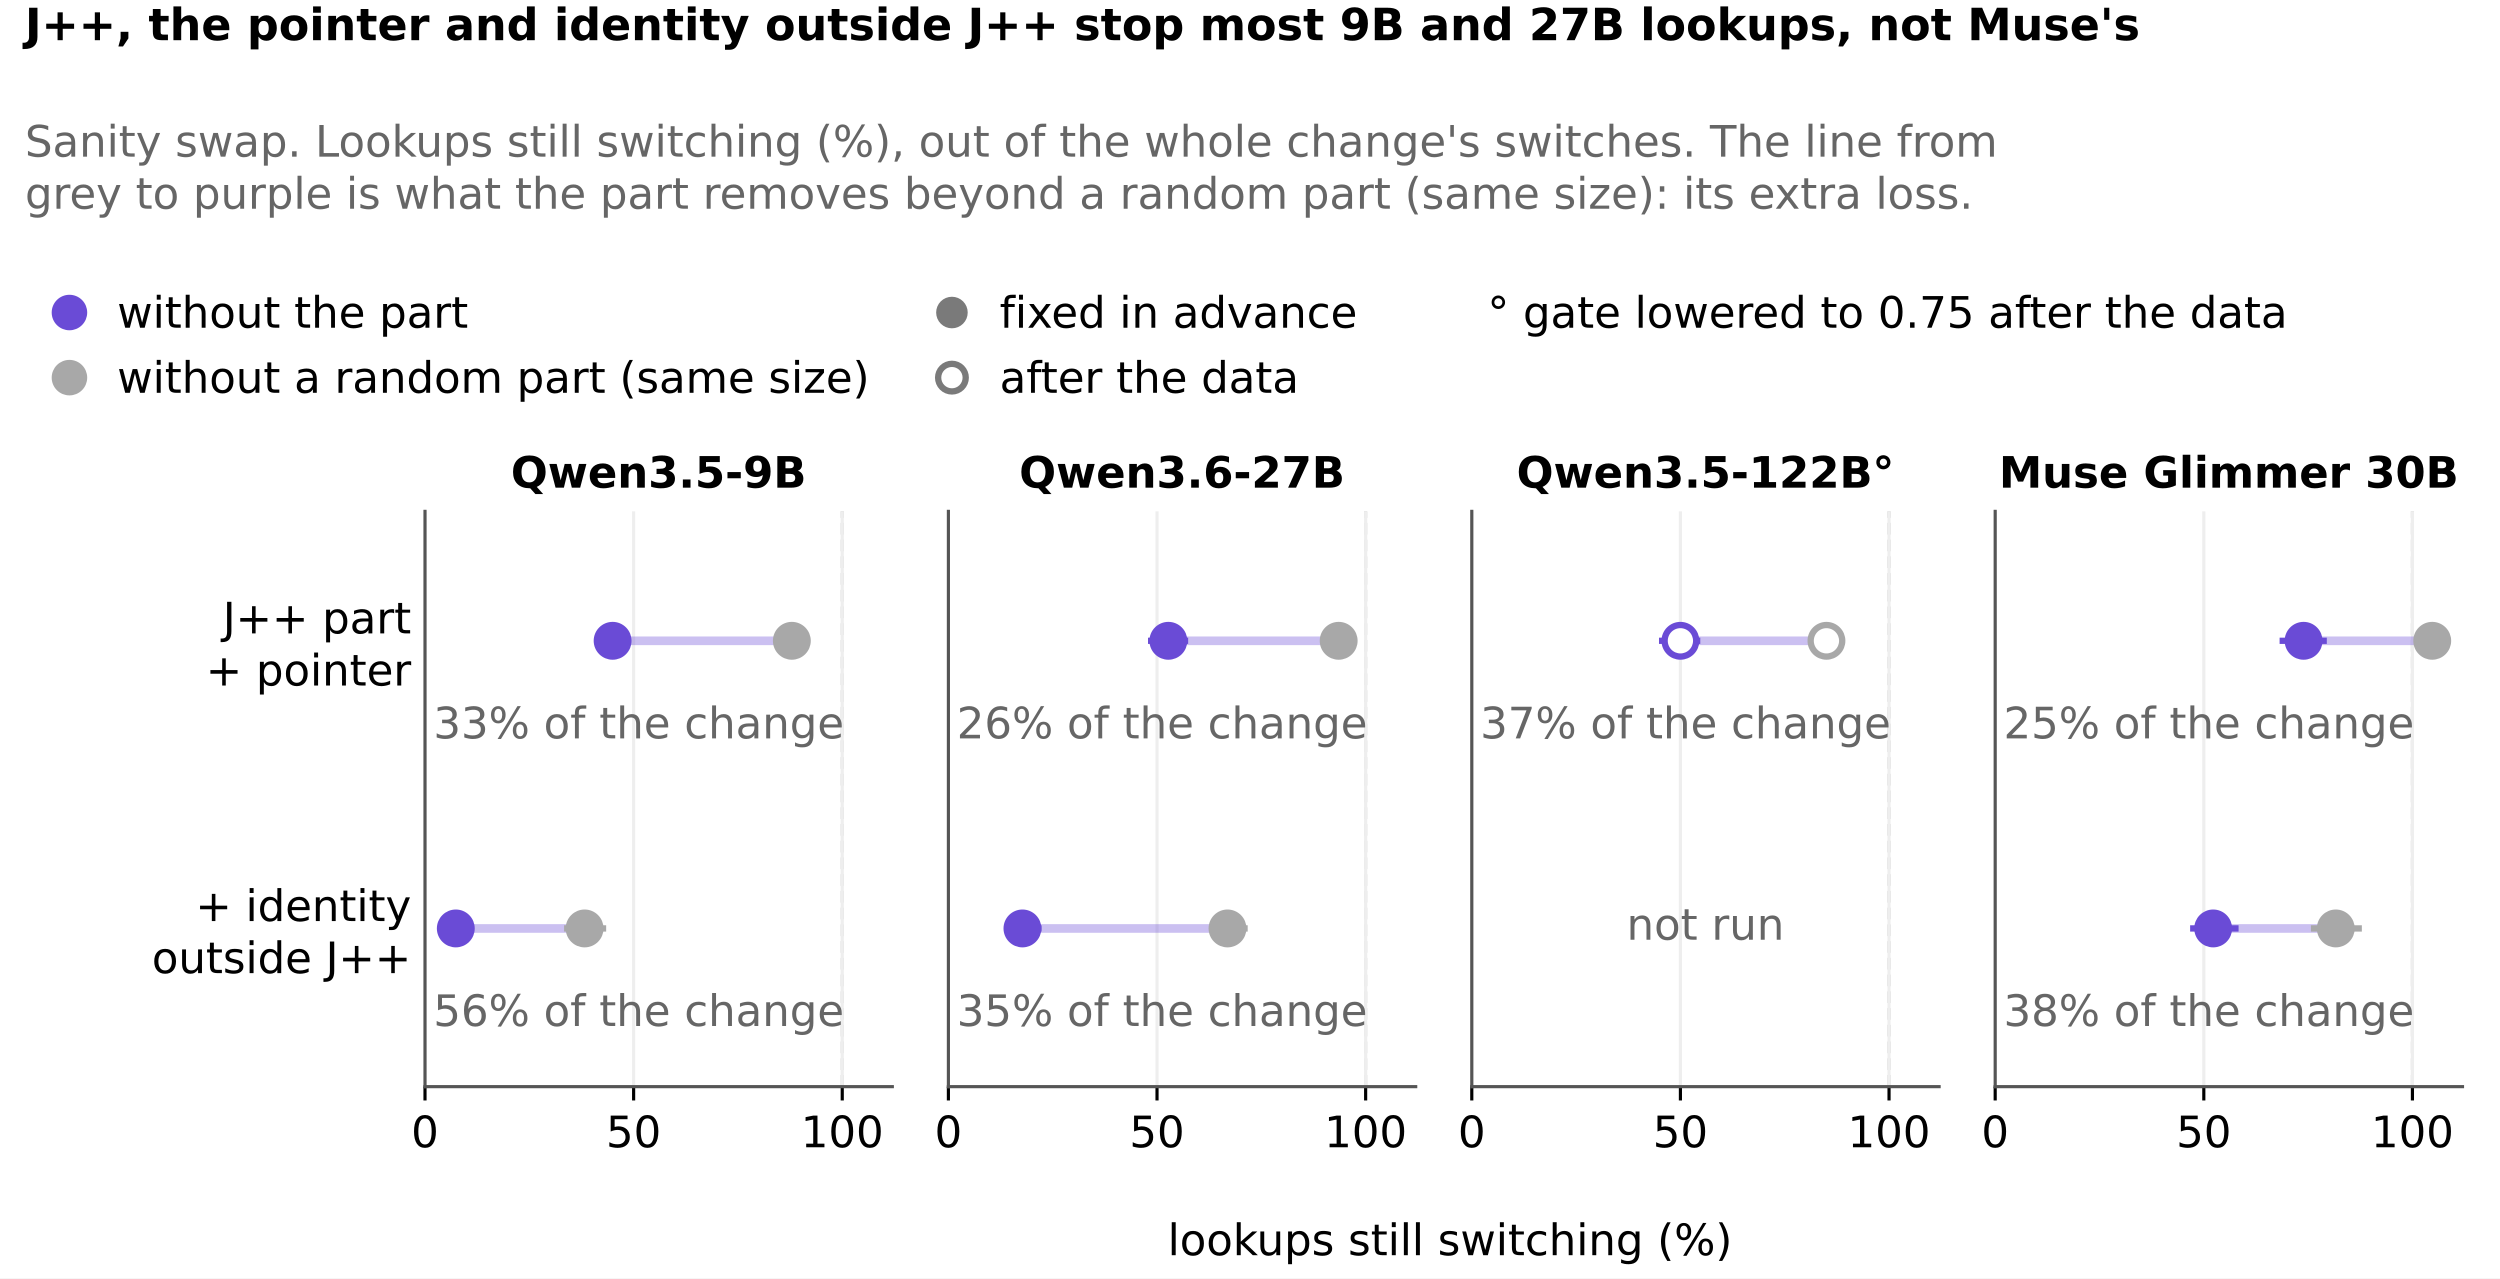
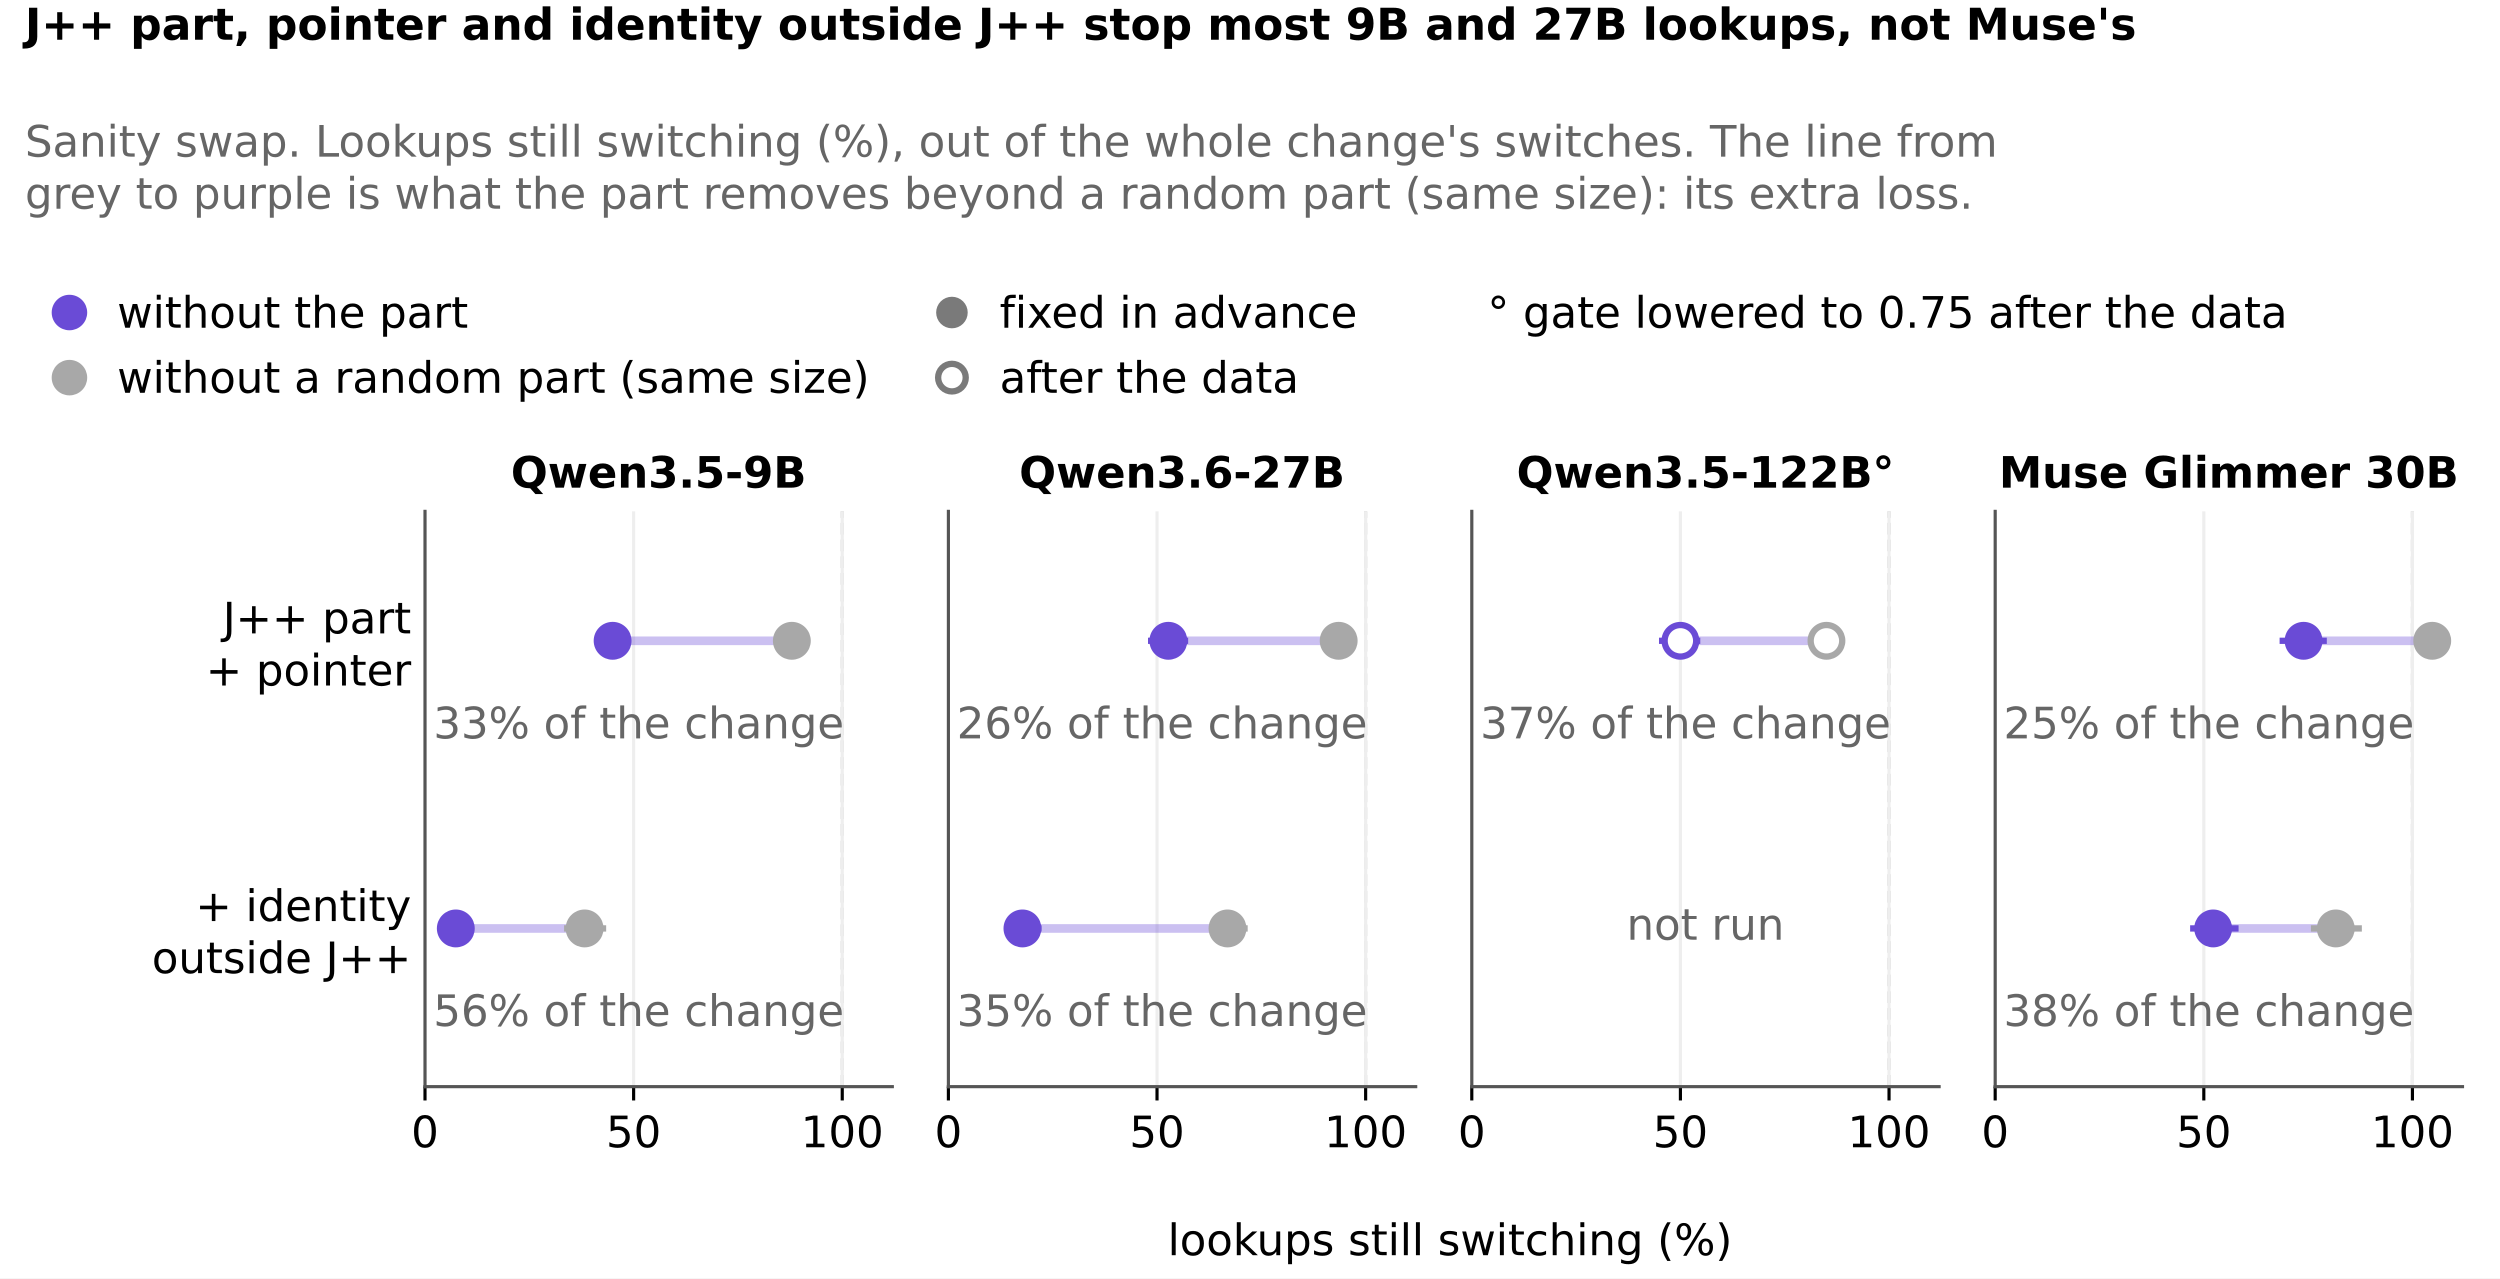
<svg xmlns="http://www.w3.org/2000/svg" xmlns:xlink="http://www.w3.org/1999/xlink" width="633.6pt" height="324pt" viewBox="0 0 633.6 324" version="1.1">
  <defs>
    <style type="text/css">*{stroke-linejoin: round; stroke-linecap: butt}</style>
  </defs>
  <g id="figure_1">
    <g id="patch_1">
      <path d="M 0 324  L 633.6 324  L 633.6 0  L 0 0  z " style="fill: #ffffff" />
    </g>
    <g id="axes_1">
      <g id="patch_2">
        <path d="M 107.712 275.4  L 226.149 275.4  L 226.149 129.6  L 107.712 129.6  z " style="fill: #ffffff" />
      </g>
      <g id="line2d_1">
-         <path d="M 213.459 275.4  L 213.459 129.6  " clip-path="url(#pc2bf61336a)" style="fill: none; stroke-dasharray: 2.96,1.28; stroke-dashoffset: 0; stroke: #cccccc; stroke-width: 0.8" />
+         <path d="M 213.459 275.4  L 213.459 129.6  " clip-path="url(#p807d69a09d)" style="fill: none; stroke-dasharray: 2.96,1.28; stroke-dashoffset: 0; stroke: #cccccc; stroke-width: 0.8" />
      </g>
      <g id="matplotlib.axis_1">
        <g id="xtick_1">
          <g id="line2d_2">
-             <path d="M 107.712 275.4  L 107.712 129.6  " clip-path="url(#pc2bf61336a)" style="fill: none; stroke: #eeeeee; stroke-width: 0.8; stroke-linecap: square" />
+             <path d="M 107.712 275.4  L 107.712 129.6  " clip-path="url(#p807d69a09d)" style="fill: none; stroke: #eeeeee; stroke-width: 0.8; stroke-linecap: square" />
          </g>
          <g id="line2d_3">
            <defs>
-               <path id="mfc5deb0e17" d="M 0 0  L 0 3.5  " style="stroke: #000000; stroke-width: 0.8" />
+               <path id="m2e391ee3d0" d="M 0 0  L 0 3.5  " style="stroke: #000000; stroke-width: 0.8" />
            </defs>
            <g>
-               <use xlink:href="#mfc5deb0e17" x="107.712" y="275.4" style="stroke: #000000; stroke-width: 0.8" />
+               <use xlink:href="#m2e391ee3d0" x="107.712" y="275.4" style="stroke: #000000; stroke-width: 0.8" />
            </g>
          </g>
          <g id="text_1">
            <text style="font-size: 11px; font-family: 'DejaVu Sans'; text-anchor: middle" x="107.712" y="290.757" transform="rotate(-0 107.712 290.7574)">0</text>
          </g>
        </g>
        <g id="xtick_2">
          <g id="line2d_4">
-             <path d="M 160.586 275.4  L 160.586 129.6  " clip-path="url(#pc2bf61336a)" style="fill: none; stroke: #eeeeee; stroke-width: 0.8; stroke-linecap: square" />
+             <path d="M 160.586 275.4  L 160.586 129.6  " clip-path="url(#p807d69a09d)" style="fill: none; stroke: #eeeeee; stroke-width: 0.8; stroke-linecap: square" />
          </g>
          <g id="line2d_5">
            <g>
-               <use xlink:href="#mfc5deb0e17" x="160.586" y="275.4" style="stroke: #000000; stroke-width: 0.8" />
+               <use xlink:href="#m2e391ee3d0" x="160.586" y="275.4" style="stroke: #000000; stroke-width: 0.8" />
            </g>
          </g>
          <g id="text_2">
            <text style="font-size: 11px; font-family: 'DejaVu Sans'; text-anchor: middle" x="160.586" y="290.757" transform="rotate(-0 160.5855 290.7574)">50</text>
          </g>
        </g>
        <g id="xtick_3">
          <g id="line2d_6">
-             <path d="M 213.459 275.4  L 213.459 129.6  " clip-path="url(#pc2bf61336a)" style="fill: none; stroke: #eeeeee; stroke-width: 0.8; stroke-linecap: square" />
+             <path d="M 213.459 275.4  L 213.459 129.6  " clip-path="url(#p807d69a09d)" style="fill: none; stroke: #eeeeee; stroke-width: 0.8; stroke-linecap: square" />
          </g>
          <g id="line2d_7">
            <g>
-               <use xlink:href="#mfc5deb0e17" x="213.459" y="275.4" style="stroke: #000000; stroke-width: 0.8" />
+               <use xlink:href="#m2e391ee3d0" x="213.459" y="275.4" style="stroke: #000000; stroke-width: 0.8" />
            </g>
          </g>
          <g id="text_3">
            <text style="font-size: 11px; font-family: 'DejaVu Sans'; text-anchor: middle" x="213.459" y="290.757" transform="rotate(-0 213.4591 290.7574)">100</text>
          </g>
        </g>
      </g>
      <g id="matplotlib.axis_2">
        <g id="ytick_1">
          <g id="line2d_8" />
          <g id="text_4">
            <text style="font-size: 11px; font-family: 'DejaVu Sans'" transform="translate(56.47716 160.5327)">J++ part</text>
            <text style="font-size: 11px; font-family: 'DejaVu Sans'" transform="translate(52.1545 173.7358)">+ pointer</text>
          </g>
        </g>
        <g id="ytick_2">
          <g id="line2d_9" />
          <g id="text_5">
            <text style="font-size: 11px; font-family: 'DejaVu Sans'" transform="translate(49.52825 233.4332)">+ identity</text>
            <text style="font-size: 11px; font-family: 'DejaVu Sans'" transform="translate(38.48356 246.6362)">outside J++</text>
          </g>
        </g>
      </g>
      <g id="line2d_10">
-         <path d="M 200.684 162.405  L 155.263 162.405  " clip-path="url(#pc2bf61336a)" style="fill: none; stroke: #6a4bd6; stroke-opacity: 0.35; stroke-width: 2.2; stroke-linecap: square" />
+         <path d="M 200.684 162.405  L 155.263 162.405  " clip-path="url(#p807d69a09d)" style="fill: none; stroke: #6a4bd6; stroke-opacity: 0.35; stroke-width: 2.2; stroke-linecap: square" />
      </g>
      <g id="line2d_11">
-         <path d="M 148.166 235.305  L 115.519 235.305  " clip-path="url(#pc2bf61336a)" style="fill: none; stroke: #6a4bd6; stroke-opacity: 0.35; stroke-width: 2.2; stroke-linecap: square" />
+         <path d="M 148.166 235.305  L 115.519 235.305  " clip-path="url(#p807d69a09d)" style="fill: none; stroke: #6a4bd6; stroke-opacity: 0.35; stroke-width: 2.2; stroke-linecap: square" />
      </g>
      <g id="patch_3">
        <path d="M 107.712 275.4  L 107.712 129.6  " style="fill: none; stroke: #555555; stroke-width: 0.8; stroke-linejoin: miter; stroke-linecap: square" />
      </g>
      <g id="patch_4">
        <path d="M 107.712 275.4  L 226.149 275.4  " style="fill: none; stroke: #555555; stroke-width: 0.8; stroke-linejoin: miter; stroke-linecap: square" />
      </g>
      <g id="line2d_12">
-         <path d="M 150.592 162.405  L 159.476 162.405  " clip-path="url(#pc2bf61336a)" style="fill: none; stroke: #6a4bd6; stroke-width: 1.6" />
+         <path d="M 150.592 162.405  L 159.476 162.405  " clip-path="url(#p807d69a09d)" style="fill: none; stroke: #6a4bd6; stroke-width: 1.6" />
      </g>
      <g id="line2d_13">
-         <path d="M 196.155 162.405  L 204.759 162.405  " clip-path="url(#pc2bf61336a)" style="fill: none; stroke: #a8a8a8; stroke-width: 1.6" />
+         <path d="M 196.155 162.405  L 204.759 162.405  " clip-path="url(#p807d69a09d)" style="fill: none; stroke: #a8a8a8; stroke-width: 1.6" />
      </g>
      <g id="text_6">
        <text style="font-size: 11px; font-family: 'DejaVu Sans'; text-anchor: start; fill: #666666" x="109.827" y="187.133" transform="rotate(-0 109.8269 187.1329)">33% of the change</text>
      </g>
      <g id="line2d_14">
-         <path d="M 112.405 235.305  L 119.174 235.305  " clip-path="url(#pc2bf61336a)" style="fill: none; stroke: #6a4bd6; stroke-width: 1.6" />
+         <path d="M 112.405 235.305  L 119.174 235.305  " clip-path="url(#p807d69a09d)" style="fill: none; stroke: #6a4bd6; stroke-width: 1.6" />
      </g>
      <g id="line2d_15">
-         <path d="M 142.961 235.305  L 153.624 235.305  " clip-path="url(#pc2bf61336a)" style="fill: none; stroke: #a8a8a8; stroke-width: 1.6" />
+         <path d="M 142.961 235.305  L 153.624 235.305  " clip-path="url(#p807d69a09d)" style="fill: none; stroke: #a8a8a8; stroke-width: 1.6" />
      </g>
      <g id="text_7">
        <text style="font-size: 11px; font-family: 'DejaVu Sans'; text-anchor: start; fill: #666666" x="109.827" y="260.033" transform="rotate(-0 109.8269 260.0329)">56% of the change</text>
      </g>
      <g id="text_8">
        <text style="font-weight: 700; font-size: 11px; font-family: 'DejaVu Sans'; text-anchor: middle" x="166.93" y="123.6" transform="rotate(-0 166.9303 123.6)">Qwen3.5-9B</text>
      </g>
      <g id="line2d_16">
        <defs>
-           <path id="m7cb4931697" d="M 0 4  C 1.061 4 2.078 3.579 2.828 2.828  C 3.579 2.078 4 1.061 4 0  C 4 -1.061 3.579 -2.078 2.828 -2.828  C 2.078 -3.579 1.061 -4 0 -4  C -1.061 -4 -2.078 -3.579 -2.828 -2.828  C -3.579 -2.078 -4 -1.061 -4 0  C -4 1.061 -3.579 2.078 -2.828 2.828  C -2.078 3.579 -1.061 4 0 4  z " style="stroke: #6a4bd6; stroke-width: 1.6" />
-         </defs>
-         <g clip-path="url(#pc2bf61336a)">
-           <use xlink:href="#m7cb4931697" x="155.263" y="162.405" style="fill: #6a4bd6; stroke: #6a4bd6; stroke-width: 1.6" />
+           <path id="md0833ea35b" d="M 0 4  C 1.061 4 2.078 3.579 2.828 2.828  C 3.579 2.078 4 1.061 4 0  C 4 -1.061 3.579 -2.078 2.828 -2.828  C 2.078 -3.579 1.061 -4 0 -4  C -1.061 -4 -2.078 -3.579 -2.828 -2.828  C -3.579 -2.078 -4 -1.061 -4 0  C -4 1.061 -3.579 2.078 -2.828 2.828  C -2.078 3.579 -1.061 4 0 4  z " style="stroke: #6a4bd6; stroke-width: 1.6" />
+         </defs>
+         <g clip-path="url(#p807d69a09d)">
+           <use xlink:href="#md0833ea35b" x="155.263" y="162.405" style="fill: #6a4bd6; stroke: #6a4bd6; stroke-width: 1.6" />
        </g>
      </g>
      <g id="line2d_17">
        <defs>
-           <path id="ma05394bdfc" d="M 0 4  C 1.061 4 2.078 3.579 2.828 2.828  C 3.579 2.078 4 1.061 4 0  C 4 -1.061 3.579 -2.078 2.828 -2.828  C 2.078 -3.579 1.061 -4 0 -4  C -1.061 -4 -2.078 -3.579 -2.828 -2.828  C -3.579 -2.078 -4 -1.061 -4 0  C -4 1.061 -3.579 2.078 -2.828 2.828  C -2.078 3.579 -1.061 4 0 4  z " style="stroke: #a8a8a8; stroke-width: 1.6" />
-         </defs>
-         <g clip-path="url(#pc2bf61336a)">
-           <use xlink:href="#ma05394bdfc" x="200.684" y="162.405" style="fill: #a8a8a8; stroke: #a8a8a8; stroke-width: 1.6" />
+           <path id="m42a8fd1915" d="M 0 4  C 1.061 4 2.078 3.579 2.828 2.828  C 3.579 2.078 4 1.061 4 0  C 4 -1.061 3.579 -2.078 2.828 -2.828  C 2.078 -3.579 1.061 -4 0 -4  C -1.061 -4 -2.078 -3.579 -2.828 -2.828  C -3.579 -2.078 -4 -1.061 -4 0  C -4 1.061 -3.579 2.078 -2.828 2.828  C -2.078 3.579 -1.061 4 0 4  z " style="stroke: #a8a8a8; stroke-width: 1.6" />
+         </defs>
+         <g clip-path="url(#p807d69a09d)">
+           <use xlink:href="#m42a8fd1915" x="200.684" y="162.405" style="fill: #a8a8a8; stroke: #a8a8a8; stroke-width: 1.6" />
        </g>
      </g>
      <g id="line2d_18">
-         <g clip-path="url(#pc2bf61336a)">
-           <use xlink:href="#m7cb4931697" x="115.519" y="235.305" style="fill: #6a4bd6; stroke: #6a4bd6; stroke-width: 1.6" />
+         <g clip-path="url(#p807d69a09d)">
+           <use xlink:href="#md0833ea35b" x="115.519" y="235.305" style="fill: #6a4bd6; stroke: #6a4bd6; stroke-width: 1.6" />
        </g>
      </g>
      <g id="line2d_19">
-         <g clip-path="url(#pc2bf61336a)">
-           <use xlink:href="#ma05394bdfc" x="148.166" y="235.305" style="fill: #a8a8a8; stroke: #a8a8a8; stroke-width: 1.6" />
+         <g clip-path="url(#p807d69a09d)">
+           <use xlink:href="#m42a8fd1915" x="148.166" y="235.305" style="fill: #a8a8a8; stroke: #a8a8a8; stroke-width: 1.6" />
        </g>
      </g>
    </g>
    <g id="axes_2">
      <g id="patch_5">
        <path d="M 240.361 275.4  L 358.798 275.4  L 358.798 129.6  L 240.361 129.6  z " style="fill: #ffffff" />
      </g>
      <g id="line2d_20">
-         <path d="M 346.108 275.4  L 346.108 129.6  " clip-path="url(#p80ddf93076)" style="fill: none; stroke-dasharray: 2.96,1.28; stroke-dashoffset: 0; stroke: #cccccc; stroke-width: 0.8" />
+         <path d="M 346.108 275.4  L 346.108 129.6  " clip-path="url(#pb67241b607)" style="fill: none; stroke-dasharray: 2.96,1.28; stroke-dashoffset: 0; stroke: #cccccc; stroke-width: 0.8" />
      </g>
      <g id="matplotlib.axis_3">
        <g id="xtick_4">
          <g id="line2d_21">
-             <path d="M 240.361 275.4  L 240.361 129.6  " clip-path="url(#p80ddf93076)" style="fill: none; stroke: #eeeeee; stroke-width: 0.8; stroke-linecap: square" />
+             <path d="M 240.361 275.4  L 240.361 129.6  " clip-path="url(#pb67241b607)" style="fill: none; stroke: #eeeeee; stroke-width: 0.8; stroke-linecap: square" />
          </g>
          <g id="line2d_22">
            <g>
-               <use xlink:href="#mfc5deb0e17" x="240.361" y="275.4" style="stroke: #000000; stroke-width: 0.8" />
+               <use xlink:href="#m2e391ee3d0" x="240.361" y="275.4" style="stroke: #000000; stroke-width: 0.8" />
            </g>
          </g>
          <g id="text_9">
            <text style="font-size: 11px; font-family: 'DejaVu Sans'; text-anchor: middle" x="240.361" y="290.757" transform="rotate(-0 240.3611 290.7574)">0</text>
          </g>
        </g>
        <g id="xtick_5">
          <g id="line2d_23">
-             <path d="M 293.235 275.4  L 293.235 129.6  " clip-path="url(#p80ddf93076)" style="fill: none; stroke: #eeeeee; stroke-width: 0.8; stroke-linecap: square" />
+             <path d="M 293.235 275.4  L 293.235 129.6  " clip-path="url(#pb67241b607)" style="fill: none; stroke: #eeeeee; stroke-width: 0.8; stroke-linecap: square" />
          </g>
          <g id="line2d_24">
            <g>
-               <use xlink:href="#mfc5deb0e17" x="293.235" y="275.4" style="stroke: #000000; stroke-width: 0.8" />
+               <use xlink:href="#m2e391ee3d0" x="293.235" y="275.4" style="stroke: #000000; stroke-width: 0.8" />
            </g>
          </g>
          <g id="text_10">
            <text style="font-size: 11px; font-family: 'DejaVu Sans'; text-anchor: middle" x="293.235" y="290.757" transform="rotate(-0 293.2346 290.7574)">50</text>
          </g>
        </g>
        <g id="xtick_6">
          <g id="line2d_25">
-             <path d="M 346.108 275.4  L 346.108 129.6  " clip-path="url(#p80ddf93076)" style="fill: none; stroke: #eeeeee; stroke-width: 0.8; stroke-linecap: square" />
+             <path d="M 346.108 275.4  L 346.108 129.6  " clip-path="url(#pb67241b607)" style="fill: none; stroke: #eeeeee; stroke-width: 0.8; stroke-linecap: square" />
          </g>
          <g id="line2d_26">
            <g>
-               <use xlink:href="#mfc5deb0e17" x="346.108" y="275.4" style="stroke: #000000; stroke-width: 0.8" />
+               <use xlink:href="#m2e391ee3d0" x="346.108" y="275.4" style="stroke: #000000; stroke-width: 0.8" />
            </g>
          </g>
          <g id="text_11">
            <text style="font-size: 11px; font-family: 'DejaVu Sans'; text-anchor: middle" x="346.108" y="290.757" transform="rotate(-0 346.1082 290.7574)">100</text>
          </g>
        </g>
      </g>
      <g id="matplotlib.axis_4">
        <g id="ytick_3">
          <g id="line2d_27" />
        </g>
        <g id="ytick_4">
          <g id="line2d_28" />
        </g>
      </g>
      <g id="line2d_29">
-         <path d="M 339.274 162.405  L 296.112 162.405  " clip-path="url(#p80ddf93076)" style="fill: none; stroke: #6a4bd6; stroke-opacity: 0.35; stroke-width: 2.2; stroke-linecap: square" />
+         <path d="M 339.274 162.405  L 296.112 162.405  " clip-path="url(#pb67241b607)" style="fill: none; stroke: #6a4bd6; stroke-opacity: 0.35; stroke-width: 2.2; stroke-linecap: square" />
      </g>
      <g id="line2d_30">
-         <path d="M 311.1 235.305  L 259.128 235.305  " clip-path="url(#p80ddf93076)" style="fill: none; stroke: #6a4bd6; stroke-opacity: 0.35; stroke-width: 2.2; stroke-linecap: square" />
+         <path d="M 311.1 235.305  L 259.128 235.305  " clip-path="url(#pb67241b607)" style="fill: none; stroke: #6a4bd6; stroke-opacity: 0.35; stroke-width: 2.2; stroke-linecap: square" />
      </g>
      <g id="patch_6">
        <path d="M 240.361 275.4  L 240.361 129.6  " style="fill: none; stroke: #555555; stroke-width: 0.8; stroke-linejoin: miter; stroke-linecap: square" />
      </g>
      <g id="patch_7">
        <path d="M 240.361 275.4  L 358.798 275.4  " style="fill: none; stroke: #555555; stroke-width: 0.8; stroke-linejoin: miter; stroke-linecap: square" />
      </g>
      <g id="line2d_31">
-         <path d="M 290.952 162.405  L 301.124 162.405  " clip-path="url(#p80ddf93076)" style="fill: none; stroke: #6a4bd6; stroke-width: 1.6" />
+         <path d="M 290.952 162.405  L 301.124 162.405  " clip-path="url(#pb67241b607)" style="fill: none; stroke: #6a4bd6; stroke-width: 1.6" />
      </g>
      <g id="line2d_32">
-         <path d="M 335.252 162.405  L 342.952 162.405  " clip-path="url(#p80ddf93076)" style="fill: none; stroke: #a8a8a8; stroke-width: 1.6" />
+         <path d="M 335.252 162.405  L 342.952 162.405  " clip-path="url(#pb67241b607)" style="fill: none; stroke: #a8a8a8; stroke-width: 1.6" />
      </g>
      <g id="text_12">
        <text style="font-size: 11px; font-family: 'DejaVu Sans'; text-anchor: start; fill: #666666" x="242.476" y="187.133" transform="rotate(-0 242.476 187.1329)">26% of the change</text>
      </g>
      <g id="line2d_33">
-         <path d="M 254.461 235.305  L 263.954 235.305  " clip-path="url(#p80ddf93076)" style="fill: none; stroke: #6a4bd6; stroke-width: 1.6" />
+         <path d="M 254.461 235.305  L 263.954 235.305  " clip-path="url(#pb67241b607)" style="fill: none; stroke: #6a4bd6; stroke-width: 1.6" />
      </g>
      <g id="line2d_34">
-         <path d="M 306.453 235.305  L 316.215 235.305  " clip-path="url(#p80ddf93076)" style="fill: none; stroke: #a8a8a8; stroke-width: 1.6" />
+         <path d="M 306.453 235.305  L 316.215 235.305  " clip-path="url(#pb67241b607)" style="fill: none; stroke: #a8a8a8; stroke-width: 1.6" />
      </g>
      <g id="text_13">
        <text style="font-size: 11px; font-family: 'DejaVu Sans'; text-anchor: start; fill: #666666" x="242.476" y="260.033" transform="rotate(-0 242.476 260.0329)">35% of the change</text>
      </g>
      <g id="text_14">
        <text style="font-weight: 700; font-size: 11px; font-family: 'DejaVu Sans'; text-anchor: middle" x="299.579" y="123.6" transform="rotate(-0 299.5795 123.6)">Qwen3.6-27B</text>
      </g>
      <g id="line2d_35">
-         <g clip-path="url(#p80ddf93076)">
-           <use xlink:href="#m7cb4931697" x="296.112" y="162.405" style="fill: #6a4bd6; stroke: #6a4bd6; stroke-width: 1.6" />
+         <g clip-path="url(#pb67241b607)">
+           <use xlink:href="#md0833ea35b" x="296.112" y="162.405" style="fill: #6a4bd6; stroke: #6a4bd6; stroke-width: 1.6" />
        </g>
      </g>
      <g id="line2d_36">
-         <g clip-path="url(#p80ddf93076)">
-           <use xlink:href="#ma05394bdfc" x="339.274" y="162.405" style="fill: #a8a8a8; stroke: #a8a8a8; stroke-width: 1.6" />
+         <g clip-path="url(#pb67241b607)">
+           <use xlink:href="#m42a8fd1915" x="339.274" y="162.405" style="fill: #a8a8a8; stroke: #a8a8a8; stroke-width: 1.6" />
        </g>
      </g>
      <g id="line2d_37">
-         <g clip-path="url(#p80ddf93076)">
-           <use xlink:href="#m7cb4931697" x="259.128" y="235.305" style="fill: #6a4bd6; stroke: #6a4bd6; stroke-width: 1.6" />
+         <g clip-path="url(#pb67241b607)">
+           <use xlink:href="#md0833ea35b" x="259.128" y="235.305" style="fill: #6a4bd6; stroke: #6a4bd6; stroke-width: 1.6" />
        </g>
      </g>
      <g id="line2d_38">
-         <g clip-path="url(#p80ddf93076)">
-           <use xlink:href="#ma05394bdfc" x="311.1" y="235.305" style="fill: #a8a8a8; stroke: #a8a8a8; stroke-width: 1.6" />
+         <g clip-path="url(#pb67241b607)">
+           <use xlink:href="#m42a8fd1915" x="311.1" y="235.305" style="fill: #a8a8a8; stroke: #a8a8a8; stroke-width: 1.6" />
        </g>
      </g>
    </g>
    <g id="axes_3">
      <g id="patch_8">
        <path d="M 373.01 275.4  L 491.447 275.4  L 491.447 129.6  L 373.01 129.6  z " style="fill: #ffffff" />
      </g>
      <g id="line2d_39">
-         <path d="M 478.757 275.4  L 478.757 129.6  " clip-path="url(#p3722a1f049)" style="fill: none; stroke-dasharray: 2.96,1.28; stroke-dashoffset: 0; stroke: #cccccc; stroke-width: 0.8" />
+         <path d="M 478.757 275.4  L 478.757 129.6  " clip-path="url(#p10124ce1a7)" style="fill: none; stroke-dasharray: 2.96,1.28; stroke-dashoffset: 0; stroke: #cccccc; stroke-width: 0.8" />
      </g>
      <g id="matplotlib.axis_5">
        <g id="xtick_7">
          <g id="line2d_40">
-             <path d="M 373.01 275.4  L 373.01 129.6  " clip-path="url(#p3722a1f049)" style="fill: none; stroke: #eeeeee; stroke-width: 0.8; stroke-linecap: square" />
+             <path d="M 373.01 275.4  L 373.01 129.6  " clip-path="url(#p10124ce1a7)" style="fill: none; stroke: #eeeeee; stroke-width: 0.8; stroke-linecap: square" />
          </g>
          <g id="line2d_41">
            <g>
-               <use xlink:href="#mfc5deb0e17" x="373.01" y="275.4" style="stroke: #000000; stroke-width: 0.8" />
+               <use xlink:href="#m2e391ee3d0" x="373.01" y="275.4" style="stroke: #000000; stroke-width: 0.8" />
            </g>
          </g>
          <g id="text_15">
            <text style="font-size: 11px; font-family: 'DejaVu Sans'; text-anchor: middle" x="373.01" y="290.757" transform="rotate(-0 373.0102 290.7574)">0</text>
          </g>
        </g>
        <g id="xtick_8">
          <g id="line2d_42">
-             <path d="M 425.884 275.4  L 425.884 129.6  " clip-path="url(#p3722a1f049)" style="fill: none; stroke: #eeeeee; stroke-width: 0.8; stroke-linecap: square" />
+             <path d="M 425.884 275.4  L 425.884 129.6  " clip-path="url(#p10124ce1a7)" style="fill: none; stroke: #eeeeee; stroke-width: 0.8; stroke-linecap: square" />
          </g>
          <g id="line2d_43">
            <g>
-               <use xlink:href="#mfc5deb0e17" x="425.884" y="275.4" style="stroke: #000000; stroke-width: 0.8" />
+               <use xlink:href="#m2e391ee3d0" x="425.884" y="275.4" style="stroke: #000000; stroke-width: 0.8" />
            </g>
          </g>
          <g id="text_16">
            <text style="font-size: 11px; font-family: 'DejaVu Sans'; text-anchor: middle" x="425.884" y="290.757" transform="rotate(-0 425.8837 290.7574)">50</text>
          </g>
        </g>
        <g id="xtick_9">
          <g id="line2d_44">
-             <path d="M 478.757 275.4  L 478.757 129.6  " clip-path="url(#p3722a1f049)" style="fill: none; stroke: #eeeeee; stroke-width: 0.8; stroke-linecap: square" />
+             <path d="M 478.757 275.4  L 478.757 129.6  " clip-path="url(#p10124ce1a7)" style="fill: none; stroke: #eeeeee; stroke-width: 0.8; stroke-linecap: square" />
          </g>
          <g id="line2d_45">
            <g>
-               <use xlink:href="#mfc5deb0e17" x="478.757" y="275.4" style="stroke: #000000; stroke-width: 0.8" />
+               <use xlink:href="#m2e391ee3d0" x="478.757" y="275.4" style="stroke: #000000; stroke-width: 0.8" />
            </g>
          </g>
          <g id="text_17">
            <text style="font-size: 11px; font-family: 'DejaVu Sans'; text-anchor: middle" x="478.757" y="290.757" transform="rotate(-0 478.7573 290.7574)">100</text>
          </g>
        </g>
      </g>
      <g id="matplotlib.axis_6">
        <g id="ytick_5">
          <g id="line2d_46" />
        </g>
        <g id="ytick_6">
          <g id="line2d_47" />
        </g>
      </g>
      <g id="line2d_48">
-         <path d="M 462.895 162.405  L 425.884 162.405  " clip-path="url(#p3722a1f049)" style="fill: none; stroke: #6a4bd6; stroke-opacity: 0.35; stroke-width: 2.2; stroke-linecap: square" />
+         <path d="M 462.895 162.405  L 425.884 162.405  " clip-path="url(#p10124ce1a7)" style="fill: none; stroke: #6a4bd6; stroke-opacity: 0.35; stroke-width: 2.2; stroke-linecap: square" />
      </g>
      <g id="patch_9">
        <path d="M 373.01 275.4  L 373.01 129.6  " style="fill: none; stroke: #555555; stroke-width: 0.8; stroke-linejoin: miter; stroke-linecap: square" />
      </g>
      <g id="patch_10">
        <path d="M 373.01 275.4  L 491.447 275.4  " style="fill: none; stroke: #555555; stroke-width: 0.8; stroke-linejoin: miter; stroke-linecap: square" />
      </g>
      <g id="line2d_49">
-         <path d="M 420.456 162.405  L 430.919 162.405  " clip-path="url(#p3722a1f049)" style="fill: none; stroke: #6a4bd6; stroke-width: 1.6" />
+         <path d="M 420.456 162.405  L 430.919 162.405  " clip-path="url(#p10124ce1a7)" style="fill: none; stroke: #6a4bd6; stroke-width: 1.6" />
      </g>
      <g id="line2d_50">
-         <path d="M 458.631 162.405  L 467.008 162.405  " clip-path="url(#p3722a1f049)" style="fill: none; stroke: #a8a8a8; stroke-width: 1.6" />
+         <path d="M 458.631 162.405  L 467.008 162.405  " clip-path="url(#p10124ce1a7)" style="fill: none; stroke: #a8a8a8; stroke-width: 1.6" />
      </g>
      <g id="text_18">
        <text style="font-size: 11px; font-family: 'DejaVu Sans'; text-anchor: start; fill: #666666" x="375.125" y="187.133" transform="rotate(-0 375.1251 187.1329)">37% of the change</text>
      </g>
      <g id="text_19">
        <text style="font-size: 11px; font-family: 'DejaVu Sans'; text-anchor: middle; fill: #666666" x="432.229" y="238.162" transform="rotate(-0 432.2285 238.1624)">not run</text>
      </g>
      <g id="text_20">
        <text style="font-weight: 700; font-size: 11px; font-family: 'DejaVu Sans'; text-anchor: middle" x="432.229" y="123.6" transform="rotate(-0 432.2285 123.6)">Qwen3.5-122B°</text>
      </g>
      <g id="line2d_51">
        <defs>
-           <path id="m5caaed1b98" d="M 0 4  C 1.061 4 2.078 3.579 2.828 2.828  C 3.579 2.078 4 1.061 4 0  C 4 -1.061 3.579 -2.078 2.828 -2.828  C 2.078 -3.579 1.061 -4 0 -4  C -1.061 -4 -2.078 -3.579 -2.828 -2.828  C -3.579 -2.078 -4 -1.061 -4 0  C -4 1.061 -3.579 2.078 -2.828 2.828  C -2.078 3.579 -1.061 4 0 4  z " style="stroke: #6a4bd6; stroke-width: 1.6" />
-         </defs>
-         <g clip-path="url(#p3722a1f049)">
-           <use xlink:href="#m5caaed1b98" x="425.884" y="162.405" style="fill: #ffffff; stroke: #6a4bd6; stroke-width: 1.6" />
+           <path id="m02c435d073" d="M 0 4  C 1.061 4 2.078 3.579 2.828 2.828  C 3.579 2.078 4 1.061 4 0  C 4 -1.061 3.579 -2.078 2.828 -2.828  C 2.078 -3.579 1.061 -4 0 -4  C -1.061 -4 -2.078 -3.579 -2.828 -2.828  C -3.579 -2.078 -4 -1.061 -4 0  C -4 1.061 -3.579 2.078 -2.828 2.828  C -2.078 3.579 -1.061 4 0 4  z " style="stroke: #6a4bd6; stroke-width: 1.6" />
+         </defs>
+         <g clip-path="url(#p10124ce1a7)">
+           <use xlink:href="#m02c435d073" x="425.884" y="162.405" style="fill: #ffffff; stroke: #6a4bd6; stroke-width: 1.6" />
        </g>
      </g>
      <g id="line2d_52">
        <defs>
-           <path id="mb4a9e2c3b9" d="M 0 4  C 1.061 4 2.078 3.579 2.828 2.828  C 3.579 2.078 4 1.061 4 0  C 4 -1.061 3.579 -2.078 2.828 -2.828  C 2.078 -3.579 1.061 -4 0 -4  C -1.061 -4 -2.078 -3.579 -2.828 -2.828  C -3.579 -2.078 -4 -1.061 -4 0  C -4 1.061 -3.579 2.078 -2.828 2.828  C -2.078 3.579 -1.061 4 0 4  z " style="stroke: #a8a8a8; stroke-width: 1.6" />
-         </defs>
-         <g clip-path="url(#p3722a1f049)">
-           <use xlink:href="#mb4a9e2c3b9" x="462.895" y="162.405" style="fill: #ffffff; stroke: #a8a8a8; stroke-width: 1.6" />
+           <path id="mc63df826cf" d="M 0 4  C 1.061 4 2.078 3.579 2.828 2.828  C 3.579 2.078 4 1.061 4 0  C 4 -1.061 3.579 -2.078 2.828 -2.828  C 2.078 -3.579 1.061 -4 0 -4  C -1.061 -4 -2.078 -3.579 -2.828 -2.828  C -3.579 -2.078 -4 -1.061 -4 0  C -4 1.061 -3.579 2.078 -2.828 2.828  C -2.078 3.579 -1.061 4 0 4  z " style="stroke: #a8a8a8; stroke-width: 1.6" />
+         </defs>
+         <g clip-path="url(#p10124ce1a7)">
+           <use xlink:href="#mc63df826cf" x="462.895" y="162.405" style="fill: #ffffff; stroke: #a8a8a8; stroke-width: 1.6" />
        </g>
      </g>
    </g>
    <g id="axes_4">
      <g id="patch_11">
        <path d="M 505.659 275.4  L 624.096 275.4  L 624.096 129.6  L 505.659 129.6  z " style="fill: #ffffff" />
      </g>
      <g id="line2d_53">
-         <path d="M 611.406 275.4  L 611.406 129.6  " clip-path="url(#p690b916460)" style="fill: none; stroke-dasharray: 2.96,1.28; stroke-dashoffset: 0; stroke: #cccccc; stroke-width: 0.8" />
+         <path d="M 611.406 275.4  L 611.406 129.6  " clip-path="url(#pf82d843b38)" style="fill: none; stroke-dasharray: 2.96,1.28; stroke-dashoffset: 0; stroke: #cccccc; stroke-width: 0.8" />
      </g>
      <g id="matplotlib.axis_7">
        <g id="xtick_10">
          <g id="line2d_54">
-             <path d="M 505.659 275.4  L 505.659 129.6  " clip-path="url(#p690b916460)" style="fill: none; stroke: #eeeeee; stroke-width: 0.8; stroke-linecap: square" />
+             <path d="M 505.659 275.4  L 505.659 129.6  " clip-path="url(#pf82d843b38)" style="fill: none; stroke: #eeeeee; stroke-width: 0.8; stroke-linecap: square" />
          </g>
          <g id="line2d_55">
            <g>
-               <use xlink:href="#mfc5deb0e17" x="505.659" y="275.4" style="stroke: #000000; stroke-width: 0.8" />
+               <use xlink:href="#m2e391ee3d0" x="505.659" y="275.4" style="stroke: #000000; stroke-width: 0.8" />
            </g>
          </g>
          <g id="text_21">
            <text style="font-size: 11px; font-family: 'DejaVu Sans'; text-anchor: middle" x="505.659" y="290.757" transform="rotate(-0 505.6593 290.7574)">0</text>
          </g>
        </g>
        <g id="xtick_11">
          <g id="line2d_56">
-             <path d="M 558.533 275.4  L 558.533 129.6  " clip-path="url(#p690b916460)" style="fill: none; stroke: #eeeeee; stroke-width: 0.8; stroke-linecap: square" />
+             <path d="M 558.533 275.4  L 558.533 129.6  " clip-path="url(#pf82d843b38)" style="fill: none; stroke: #eeeeee; stroke-width: 0.8; stroke-linecap: square" />
          </g>
          <g id="line2d_57">
            <g>
-               <use xlink:href="#mfc5deb0e17" x="558.533" y="275.4" style="stroke: #000000; stroke-width: 0.8" />
+               <use xlink:href="#m2e391ee3d0" x="558.533" y="275.4" style="stroke: #000000; stroke-width: 0.8" />
            </g>
          </g>
          <g id="text_22">
            <text style="font-size: 11px; font-family: 'DejaVu Sans'; text-anchor: middle" x="558.533" y="290.757" transform="rotate(-0 558.5328 290.7574)">50</text>
          </g>
        </g>
        <g id="xtick_12">
          <g id="line2d_58">
-             <path d="M 611.406 275.4  L 611.406 129.6  " clip-path="url(#p690b916460)" style="fill: none; stroke: #eeeeee; stroke-width: 0.8; stroke-linecap: square" />
+             <path d="M 611.406 275.4  L 611.406 129.6  " clip-path="url(#pf82d843b38)" style="fill: none; stroke: #eeeeee; stroke-width: 0.8; stroke-linecap: square" />
          </g>
          <g id="line2d_59">
            <g>
-               <use xlink:href="#mfc5deb0e17" x="611.406" y="275.4" style="stroke: #000000; stroke-width: 0.8" />
+               <use xlink:href="#m2e391ee3d0" x="611.406" y="275.4" style="stroke: #000000; stroke-width: 0.8" />
            </g>
          </g>
          <g id="text_23">
            <text style="font-size: 11px; font-family: 'DejaVu Sans'; text-anchor: middle" x="611.406" y="290.757" transform="rotate(-0 611.4064 290.7574)">100</text>
          </g>
        </g>
      </g>
      <g id="matplotlib.axis_8">
        <g id="ytick_7">
          <g id="line2d_60" />
        </g>
        <g id="ytick_8">
          <g id="line2d_61" />
        </g>
      </g>
      <g id="line2d_62">
-         <path d="M 616.422 162.405  L 583.82 162.405  " clip-path="url(#p690b916460)" style="fill: none; stroke: #6a4bd6; stroke-opacity: 0.35; stroke-width: 2.2; stroke-linecap: square" />
+         <path d="M 616.422 162.405  L 583.82 162.405  " clip-path="url(#pf82d843b38)" style="fill: none; stroke: #6a4bd6; stroke-opacity: 0.35; stroke-width: 2.2; stroke-linecap: square" />
      </g>
      <g id="line2d_63">
-         <path d="M 591.983 235.305  L 560.907 235.305  " clip-path="url(#p690b916460)" style="fill: none; stroke: #6a4bd6; stroke-opacity: 0.35; stroke-width: 2.2; stroke-linecap: square" />
+         <path d="M 591.983 235.305  L 560.907 235.305  " clip-path="url(#pf82d843b38)" style="fill: none; stroke: #6a4bd6; stroke-opacity: 0.35; stroke-width: 2.2; stroke-linecap: square" />
      </g>
      <g id="patch_12">
        <path d="M 505.659 275.4  L 505.659 129.6  " style="fill: none; stroke: #555555; stroke-width: 0.8; stroke-linejoin: miter; stroke-linecap: square" />
      </g>
      <g id="patch_13">
        <path d="M 505.659 275.4  L 624.096 275.4  " style="fill: none; stroke: #555555; stroke-width: 0.8; stroke-linejoin: miter; stroke-linecap: square" />
      </g>
      <g id="line2d_64">
-         <path d="M 577.742 162.405  L 589.705 162.405  " clip-path="url(#p690b916460)" style="fill: none; stroke: #6a4bd6; stroke-width: 1.6" />
+         <path d="M 577.742 162.405  L 589.705 162.405  " clip-path="url(#pf82d843b38)" style="fill: none; stroke: #6a4bd6; stroke-width: 1.6" />
      </g>
      <g id="line2d_65">
-         <path d="M 611.819 162.405  L 621.02 162.405  " clip-path="url(#p690b916460)" style="fill: none; stroke: #a8a8a8; stroke-width: 1.6" />
+         <path d="M 611.819 162.405  L 621.02 162.405  " clip-path="url(#pf82d843b38)" style="fill: none; stroke: #a8a8a8; stroke-width: 1.6" />
      </g>
      <g id="text_24">
        <text style="font-size: 11px; font-family: 'DejaVu Sans'; text-anchor: start; fill: #666666" x="507.774" y="187.133" transform="rotate(-0 507.7742 187.1329)">25% of the change</text>
      </g>
      <g id="line2d_66">
-         <path d="M 555.066 235.305  L 567.345 235.305  " clip-path="url(#p690b916460)" style="fill: none; stroke: #6a4bd6; stroke-width: 1.6" />
+         <path d="M 555.066 235.305  L 567.345 235.305  " clip-path="url(#pf82d843b38)" style="fill: none; stroke: #6a4bd6; stroke-width: 1.6" />
      </g>
      <g id="line2d_67">
-         <path d="M 585.673 235.305  L 598.589 235.305  " clip-path="url(#p690b916460)" style="fill: none; stroke: #a8a8a8; stroke-width: 1.6" />
+         <path d="M 585.673 235.305  L 598.589 235.305  " clip-path="url(#pf82d843b38)" style="fill: none; stroke: #a8a8a8; stroke-width: 1.6" />
      </g>
      <g id="text_25">
        <text style="font-size: 11px; font-family: 'DejaVu Sans'; text-anchor: start; fill: #666666" x="507.774" y="260.033" transform="rotate(-0 507.7742 260.0329)">38% of the change</text>
      </g>
      <g id="text_26">
        <text style="font-weight: 700; font-size: 11px; font-family: 'DejaVu Sans'; text-anchor: middle" x="564.878" y="123.6" transform="rotate(-0 564.8777 123.6)">Muse Glimmer 30B</text>
      </g>
      <g id="line2d_68">
-         <g clip-path="url(#p690b916460)">
-           <use xlink:href="#m7cb4931697" x="583.82" y="162.405" style="fill: #6a4bd6; stroke: #6a4bd6; stroke-width: 1.6" />
+         <g clip-path="url(#pf82d843b38)">
+           <use xlink:href="#md0833ea35b" x="583.82" y="162.405" style="fill: #6a4bd6; stroke: #6a4bd6; stroke-width: 1.6" />
        </g>
      </g>
      <g id="line2d_69">
-         <g clip-path="url(#p690b916460)">
-           <use xlink:href="#ma05394bdfc" x="616.422" y="162.405" style="fill: #a8a8a8; stroke: #a8a8a8; stroke-width: 1.6" />
+         <g clip-path="url(#pf82d843b38)">
+           <use xlink:href="#m42a8fd1915" x="616.422" y="162.405" style="fill: #a8a8a8; stroke: #a8a8a8; stroke-width: 1.6" />
        </g>
      </g>
      <g id="line2d_70">
-         <g clip-path="url(#p690b916460)">
-           <use xlink:href="#m7cb4931697" x="560.907" y="235.305" style="fill: #6a4bd6; stroke: #6a4bd6; stroke-width: 1.6" />
+         <g clip-path="url(#pf82d843b38)">
+           <use xlink:href="#md0833ea35b" x="560.907" y="235.305" style="fill: #6a4bd6; stroke: #6a4bd6; stroke-width: 1.6" />
        </g>
      </g>
      <g id="line2d_71">
-         <g clip-path="url(#p690b916460)">
-           <use xlink:href="#ma05394bdfc" x="591.983" y="235.305" style="fill: #a8a8a8; stroke: #a8a8a8; stroke-width: 1.6" />
+         <g clip-path="url(#pf82d843b38)">
+           <use xlink:href="#m42a8fd1915" x="591.983" y="235.305" style="fill: #a8a8a8; stroke: #a8a8a8; stroke-width: 1.6" />
        </g>
      </g>
    </g>
    <g id="text_27">
-       <text style="font-weight: 700; font-size: 11.268px; font-family: 'DejaVu Sans'; text-anchor: start" x="6.336" y="10.182" transform="rotate(-0 6.336 10.18214)">J++, the pointer and identity outside J++ stop most 9B and 27B lookups, not Muse's</text>
+       <text style="font-weight: 700; font-size: 11.133px; font-family: 'DejaVu Sans'; text-anchor: start" x="6.336" y="10.079" transform="rotate(-0 6.336 10.07898)">J++ part, pointer and identity outside J++ stop most 9B and 27B lookups, not Muse's</text>
    </g>
    <g id="text_28">
      <text style="font-size: 11px; font-family: 'DejaVu Sans'; fill: #666666" transform="translate(6.336 39.69935)">Sanity swap. Lookups still switching (%), out of the whole change's switches. The line from</text>
      <text style="font-size: 11px; font-family: 'DejaVu Sans'; fill: #666666" transform="translate(6.336 52.90236)">grey to purple is what the part removes beyond a random part (same size): its extra loss.</text>
    </g>
    <g id="text_29">
      <text style="font-size: 11px; font-family: 'DejaVu Sans'; text-anchor: middle" x="367.488" y="318.117" transform="rotate(-0 367.488 318.1174)">lookups still switching (%)</text>
    </g>
    <g id="legend_1">
      <g id="line2d_72">
        <defs>
-           <path id="mac0213fff3" d="M 0 4  C 1.061 4 2.078 3.579 2.828 2.828  C 3.579 2.078 4 1.061 4 0  C 4 -1.061 3.579 -2.078 2.828 -2.828  C 2.078 -3.579 1.061 -4 0 -4  C -1.061 -4 -2.078 -3.579 -2.828 -2.828  C -3.579 -2.078 -4 -1.061 -4 0  C -4 1.061 -3.579 2.078 -2.828 2.828  C -2.078 3.579 -1.061 4 0 4  z " style="stroke: #6a4bd6" />
+           <path id="mc923b65215" d="M 0 4  C 1.061 4 2.078 3.579 2.828 2.828  C 3.579 2.078 4 1.061 4 0  C 4 -1.061 3.579 -2.078 2.828 -2.828  C 2.078 -3.579 1.061 -4 0 -4  C -1.061 -4 -2.078 -3.579 -2.828 -2.828  C -3.579 -2.078 -4 -1.061 -4 0  C -4 1.061 -3.579 2.078 -2.828 2.828  C -2.078 3.579 -1.061 4 0 4  z " style="stroke: #6a4bd6" />
        </defs>
        <g>
-           <use xlink:href="#mac0213fff3" x="17.6" y="79.208" style="fill: #6a4bd6; stroke: #6a4bd6" />
+           <use xlink:href="#mc923b65215" x="17.6" y="79.208" style="fill: #6a4bd6; stroke: #6a4bd6" />
        </g>
      </g>
      <g id="text_30">
        <text style="font-size: 11px; font-family: 'DejaVu Sans'; text-anchor: start" x="29.7" y="83.058" transform="rotate(-0 29.7 83.05828)">without the part</text>
      </g>
      <g id="line2d_73">
        <defs>
-           <path id="m5b54a06fed" d="M 0 4  C 1.061 4 2.078 3.579 2.828 2.828  C 3.579 2.078 4 1.061 4 0  C 4 -1.061 3.579 -2.078 2.828 -2.828  C 2.078 -3.579 1.061 -4 0 -4  C -1.061 -4 -2.078 -3.579 -2.828 -2.828  C -3.579 -2.078 -4 -1.061 -4 0  C -4 1.061 -3.579 2.078 -2.828 2.828  C -2.078 3.579 -1.061 4 0 4  z " style="stroke: #a8a8a8" />
+           <path id="m4c7a5b1f2b" d="M 0 4  C 1.061 4 2.078 3.579 2.828 2.828  C 3.579 2.078 4 1.061 4 0  C 4 -1.061 3.579 -2.078 2.828 -2.828  C 2.078 -3.579 1.061 -4 0 -4  C -1.061 -4 -2.078 -3.579 -2.828 -2.828  C -3.579 -2.078 -4 -1.061 -4 0  C -4 1.061 -3.579 2.078 -2.828 2.828  C -2.078 3.579 -1.061 4 0 4  z " style="stroke: #a8a8a8" />
        </defs>
        <g>
-           <use xlink:href="#m5b54a06fed" x="17.6" y="95.709" style="fill: #a8a8a8; stroke: #a8a8a8" />
+           <use xlink:href="#m4c7a5b1f2b" x="17.6" y="95.709" style="fill: #a8a8a8; stroke: #a8a8a8" />
        </g>
      </g>
      <g id="text_31">
        <text style="font-size: 11px; font-family: 'DejaVu Sans'; text-anchor: start" x="29.7" y="99.559" transform="rotate(-0 29.7 99.55914)">without a random part (same size)</text>
      </g>
      <g id="line2d_74">
        <defs>
-           <path id="mfa1692b64f" d="M 0 3.5  C 0.928 3.5 1.819 3.131 2.475 2.475  C 3.131 1.819 3.5 0.928 3.5 0  C 3.5 -0.928 3.131 -1.819 2.475 -2.475  C 1.819 -3.131 0.928 -3.5 0 -3.5  C -0.928 -3.5 -1.819 -3.131 -2.475 -2.475  C -3.131 -1.819 -3.5 -0.928 -3.5 0  C -3.5 0.928 -3.131 1.819 -2.475 2.475  C -1.819 3.131 -0.928 3.5 0 3.5  z " style="stroke: #7a7a7a" />
+           <path id="m3422fb7037" d="M 0 3.5  C 0.928 3.5 1.819 3.131 2.475 2.475  C 3.131 1.819 3.5 0.928 3.5 0  C 3.5 -0.928 3.131 -1.819 2.475 -2.475  C 1.819 -3.131 0.928 -3.5 0 -3.5  C -0.928 -3.5 -1.819 -3.131 -2.475 -2.475  C -3.131 -1.819 -3.5 -0.928 -3.5 0  C -3.5 0.928 -3.131 1.819 -2.475 2.475  C -1.819 3.131 -0.928 3.5 0 3.5  z " style="stroke: #7a7a7a" />
        </defs>
        <g>
-           <use xlink:href="#mfa1692b64f" x="241.257" y="79.208" style="fill: #7a7a7a; stroke: #7a7a7a" />
+           <use xlink:href="#m3422fb7037" x="241.257" y="79.208" style="fill: #7a7a7a; stroke: #7a7a7a" />
        </g>
      </g>
      <g id="text_32">
        <text style="font-size: 11px; font-family: 'DejaVu Sans'; text-anchor: start" x="253.357" y="83.058" transform="rotate(-0 253.3575 83.05828)">fixed in advance</text>
      </g>
      <g id="line2d_75">
        <defs>
-           <path id="m6ab00e6103" d="M 0 3.5  C 0.928 3.5 1.819 3.131 2.475 2.475  C 3.131 1.819 3.5 0.928 3.5 0  C 3.5 -0.928 3.131 -1.819 2.475 -2.475  C 1.819 -3.131 0.928 -3.5 0 -3.5  C -0.928 -3.5 -1.819 -3.131 -2.475 -2.475  C -3.131 -1.819 -3.5 -0.928 -3.5 0  C -3.5 0.928 -3.131 1.819 -2.475 2.475  C -1.819 3.131 -0.928 3.5 0 3.5  z " style="stroke: #7a7a7a; stroke-width: 1.6" />
+           <path id="me0caa8b1b6" d="M 0 3.5  C 0.928 3.5 1.819 3.131 2.475 2.475  C 3.131 1.819 3.5 0.928 3.5 0  C 3.5 -0.928 3.131 -1.819 2.475 -2.475  C 1.819 -3.131 0.928 -3.5 0 -3.5  C -0.928 -3.5 -1.819 -3.131 -2.475 -2.475  C -3.131 -1.819 -3.5 -0.928 -3.5 0  C -3.5 0.928 -3.131 1.819 -2.475 2.475  C -1.819 3.131 -0.928 3.5 0 3.5  z " style="stroke: #7a7a7a; stroke-width: 1.6" />
        </defs>
        <g>
-           <use xlink:href="#m6ab00e6103" x="241.257" y="95.709" style="fill: #ffffff; stroke: #7a7a7a; stroke-width: 1.6" />
+           <use xlink:href="#me0caa8b1b6" x="241.257" y="95.709" style="fill: #ffffff; stroke: #7a7a7a; stroke-width: 1.6" />
        </g>
      </g>
      <g id="text_33">
        <text style="font-size: 11px; font-family: 'DejaVu Sans'; text-anchor: start" x="253.357" y="99.559" transform="rotate(-0 253.3575 99.55914)">after the data</text>
      </g>
      <g id="line2d_76" />
      <g id="text_34">
        <text style="font-size: 11px; font-family: 'DejaVu Sans'; text-anchor: start" x="376.992" y="83.058" transform="rotate(-0 376.9923 83.05828)">° gate lowered to 0.75 after the data</text>
      </g>
    </g>
  </g>
  <defs>
-     <clipPath id="pc2bf61336a">
+     <clipPath id="p807d69a09d">
      <rect x="107.712" y="129.6" width="118.437" height="145.8" />
    </clipPath>
-     <clipPath id="p80ddf93076">
+     <clipPath id="pb67241b607">
      <rect x="240.361" y="129.6" width="118.437" height="145.8" />
    </clipPath>
-     <clipPath id="p3722a1f049">
+     <clipPath id="p10124ce1a7">
      <rect x="373.01" y="129.6" width="118.437" height="145.8" />
    </clipPath>
-     <clipPath id="p690b916460">
+     <clipPath id="pf82d843b38">
      <rect x="505.659" y="129.6" width="118.437" height="145.8" />
    </clipPath>
  </defs>
</svg>
